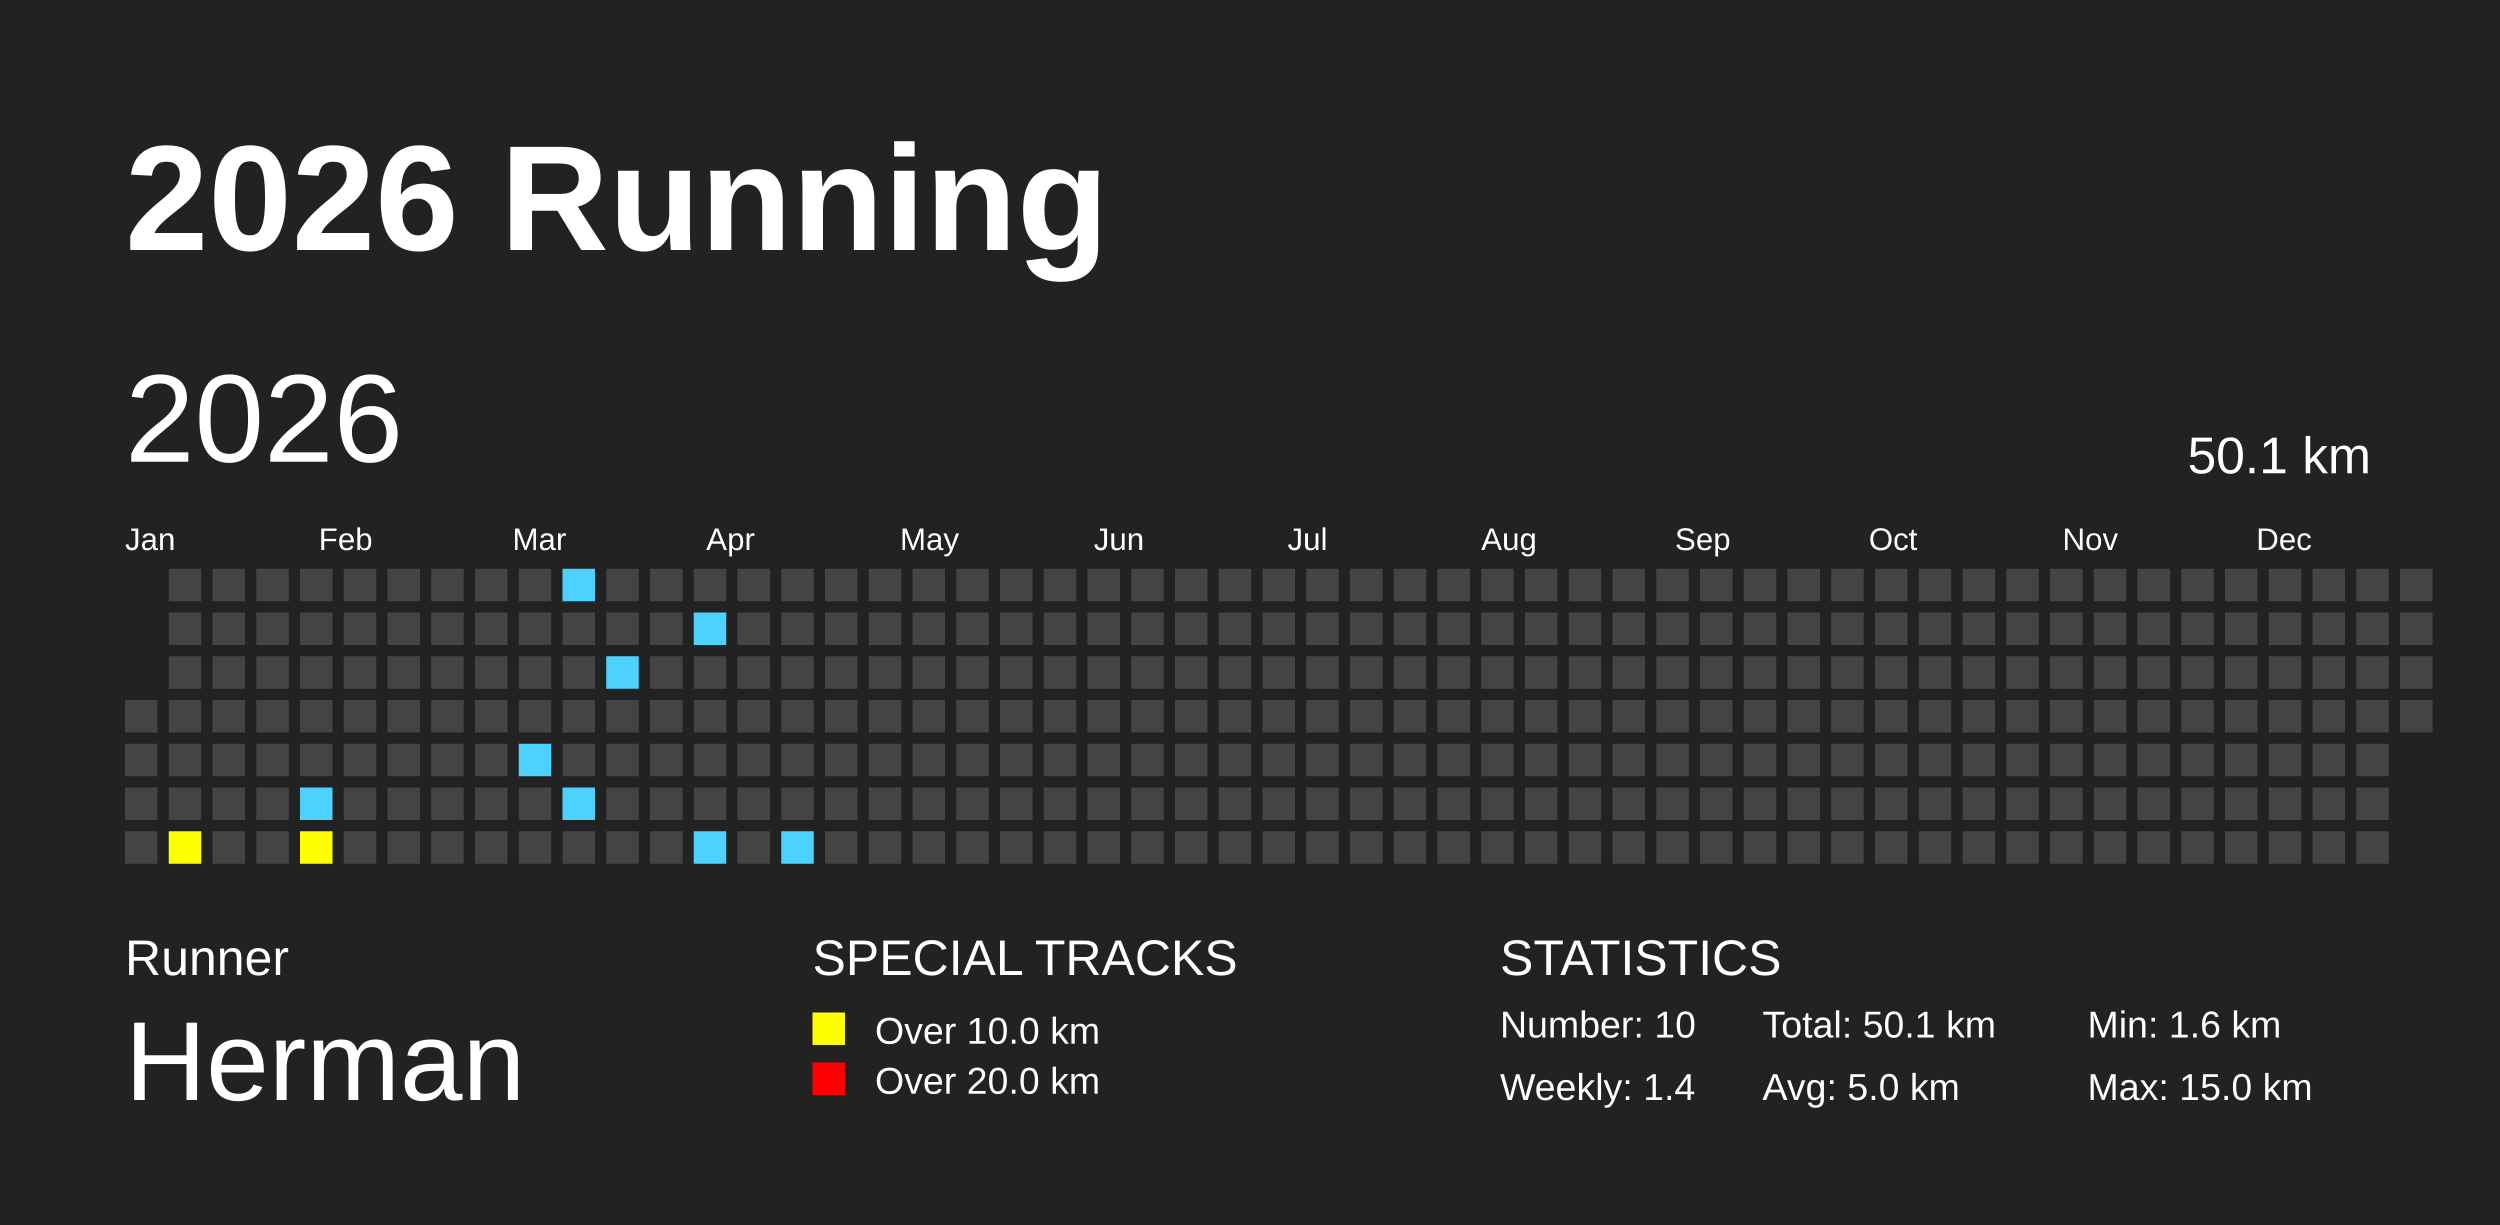
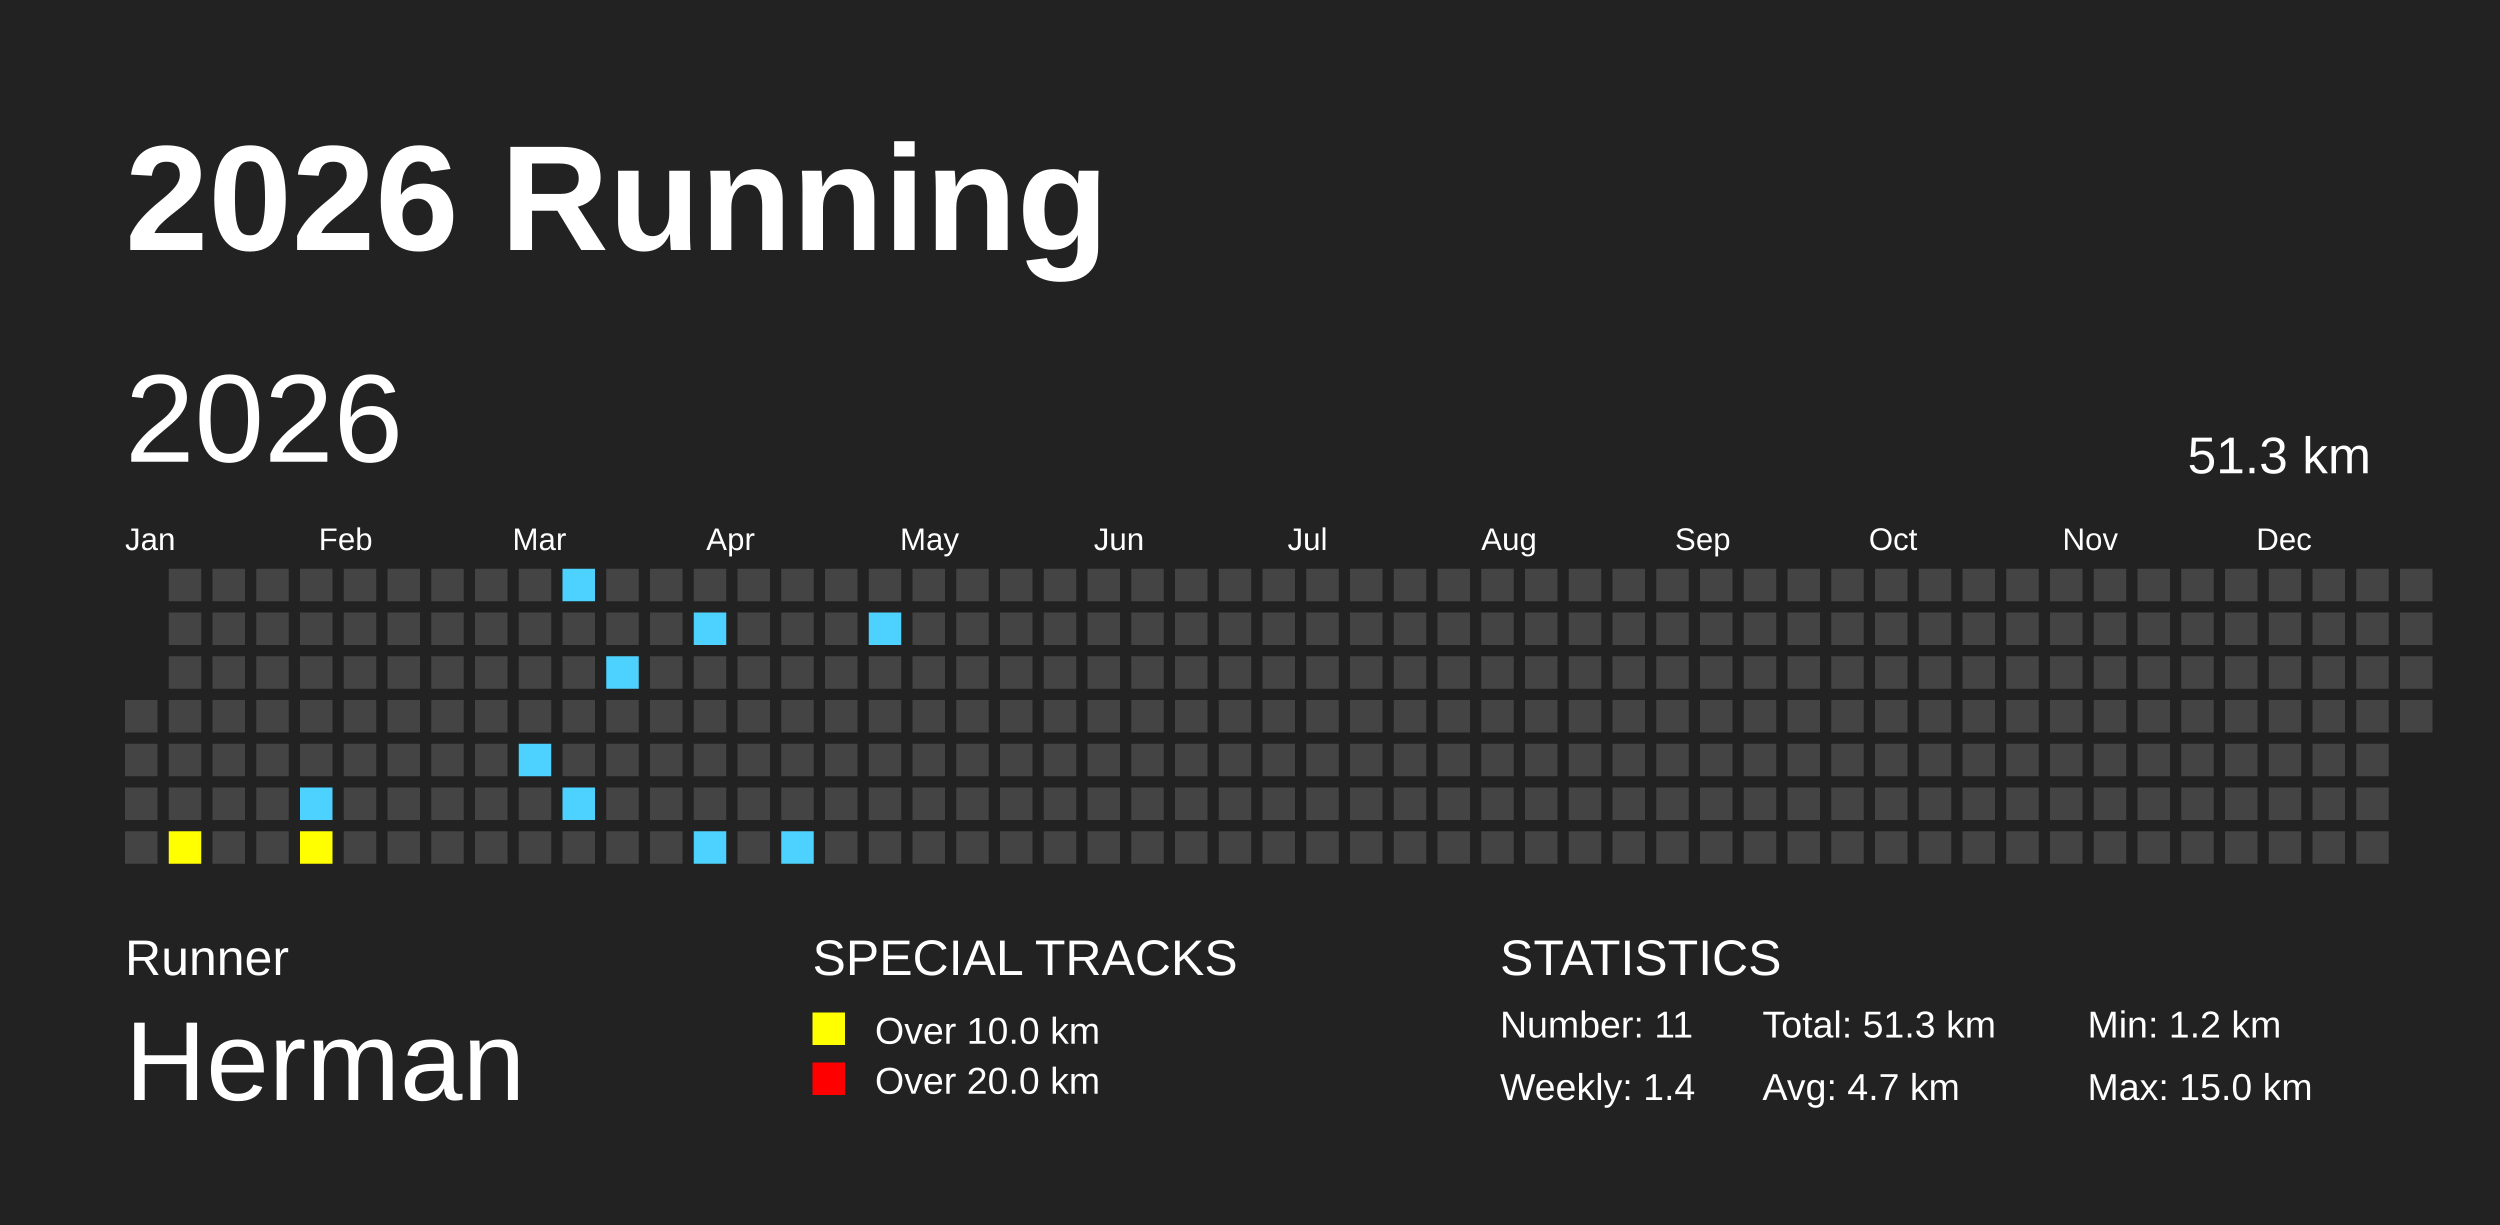
<svg xmlns="http://www.w3.org/2000/svg" baseProfile="full" height="98mm" version="1.1" viewBox="0,0,200,98" width="200mm">
  <defs />
  <rect fill="#222222" height="98" width="200" x="0" y="0" />
  <text fill="#FFFFFF" style="font-size:12px; font-family:Arial; font-weight:bold;" x="10" y="20">2026 Running</text>
  <text fill="#FFFFFF" style="font-size:4px; font-family:Arial" x="10" y="78">Runner</text>
  <text fill="#FFFFFF" style="font-size:9px; font-family:Arial" x="10" y="88">Herman</text>
  <text fill="#FFFFFF" style="font-size:4px; font-family:Arial" x="65" y="78">SPECIAL TRACKS</text>
  <rect fill="yellow" height="2.6" width="2.6" x="65" y="81" />
  <text fill="#FFFFFF" style="font-size:3px; font-family:Arial" x="70" y="83.5">Over 10.0 km</text>
  <rect fill="red" height="2.6" width="2.6" x="65" y="85" />
  <text fill="#FFFFFF" style="font-size:3px; font-family:Arial" x="70" y="87.5">Over 20.0 km</text>
  <text fill="#FFFFFF" style="font-size:4px; font-family:Arial" x="120" y="78">STATISTICS</text>
-   <text fill="#FFFFFF" style="font-size:3px; font-family:Arial" x="120" y="83">Number: 10</text>
+   <text fill="#FFFFFF" style="font-size:3px; font-family:Arial" x="120" y="83">Number: 11</text>
  <text fill="#FFFFFF" style="font-size:3px; font-family:Arial" x="120" y="88">Weekly: 1.4</text>
-   <text fill="#FFFFFF" style="font-size:3px; font-family:Arial" x="141" y="83">Total: 50.1 km</text>
-   <text fill="#FFFFFF" style="font-size:3px; font-family:Arial" x="141" y="88">Avg: 5.0 km</text>
-   <text fill="#FFFFFF" style="font-size:3px; font-family:Arial" x="167" y="83">Min: 1.6 km</text>
+   <text fill="#FFFFFF" style="font-size:3px; font-family:Arial" x="141" y="83">Total: 51.3 km</text>
+   <text fill="#FFFFFF" style="font-size:3px; font-family:Arial" x="141" y="88">Avg: 4.7 km</text>
+   <text fill="#FFFFFF" style="font-size:3px; font-family:Arial" x="167" y="83">Min: 1.2 km</text>
  <text fill="#FFFFFF" style="font-size:3px; font-family:Arial" x="167" y="88">Max: 15.0 km</text>
  <text dominant-baseline="hanging" fill="#FFFFFF" style="font-size:10.0px; font-family:Arial;" x="10" y="30">2026</text>
-   <text dominant-baseline="hanging" fill="#FFFFFF" style="font-size:4.125px; font-family:Arial;" x="175" y="35">50.1 km</text>
+   <text dominant-baseline="hanging" fill="#FFFFFF" style="font-size:4.125px; font-family:Arial;" x="175" y="35">51.3 km</text>
  <text fill="#FFFFFF" style="font-size:2.5px; font-family:Arial" x="10.0" y="44">Jan</text>
  <text fill="#FFFFFF" style="font-size:2.5px; font-family:Arial" x="25.5" y="44">Feb</text>
  <text fill="#FFFFFF" style="font-size:2.5px; font-family:Arial" x="41.0" y="44">Mar</text>
  <text fill="#FFFFFF" style="font-size:2.5px; font-family:Arial" x="56.5" y="44">Apr</text>
  <text fill="#FFFFFF" style="font-size:2.5px; font-family:Arial" x="72.0" y="44">May</text>
  <text fill="#FFFFFF" style="font-size:2.5px; font-family:Arial" x="87.5" y="44">Jun</text>
  <text fill="#FFFFFF" style="font-size:2.5px; font-family:Arial" x="103.0" y="44">Jul</text>
  <text fill="#FFFFFF" style="font-size:2.5px; font-family:Arial" x="118.5" y="44">Aug</text>
  <text fill="#FFFFFF" style="font-size:2.5px; font-family:Arial" x="134.0" y="44">Sep</text>
  <text fill="#FFFFFF" style="font-size:2.5px; font-family:Arial" x="149.5" y="44">Oct</text>
  <text fill="#FFFFFF" style="font-size:2.5px; font-family:Arial" x="165.0" y="44">Nov</text>
  <text fill="#FFFFFF" style="font-size:2.5px; font-family:Arial" x="180.5" y="44">Dec</text>
  <rect fill="#444444" height="2.6" width="2.6" x="10.0" y="56.0" />
  <rect fill="#444444" height="2.6" width="2.6" x="10.0" y="59.5" />
  <rect fill="#444444" height="2.6" width="2.6" x="10.0" y="63.0" />
  <rect fill="#444444" height="2.6" width="2.6" x="10.0" y="66.5" />
  <rect fill="#444444" height="2.6" width="2.6" x="13.5" y="45.5" />
  <rect fill="#444444" height="2.6" width="2.6" x="13.5" y="49.0" />
  <rect fill="#444444" height="2.6" width="2.6" x="13.5" y="52.5" />
  <rect fill="#444444" height="2.6" width="2.6" x="13.5" y="56.0" />
  <rect fill="#444444" height="2.6" width="2.6" x="13.5" y="59.5" />
  <rect fill="#444444" height="2.6" width="2.6" x="13.5" y="63.0" />
  <rect fill="yellow" height="2.6" width="2.6" x="13.5" y="66.5" />
  <rect fill="#444444" height="2.6" width="2.6" x="17.0" y="45.5" />
  <rect fill="#444444" height="2.6" width="2.6" x="17.0" y="49.0" />
  <rect fill="#444444" height="2.6" width="2.6" x="17.0" y="52.5" />
  <rect fill="#444444" height="2.6" width="2.6" x="17.0" y="56.0" />
  <rect fill="#444444" height="2.6" width="2.6" x="17.0" y="59.5" />
  <rect fill="#444444" height="2.6" width="2.6" x="17.0" y="63.0" />
  <rect fill="#444444" height="2.6" width="2.6" x="17.0" y="66.5" />
  <rect fill="#444444" height="2.6" width="2.6" x="20.5" y="45.5" />
  <rect fill="#444444" height="2.6" width="2.6" x="20.5" y="49.0" />
  <rect fill="#444444" height="2.6" width="2.6" x="20.5" y="52.5" />
  <rect fill="#444444" height="2.6" width="2.6" x="20.5" y="56.0" />
  <rect fill="#444444" height="2.6" width="2.6" x="20.5" y="59.5" />
  <rect fill="#444444" height="2.6" width="2.6" x="20.5" y="63.0" />
  <rect fill="#444444" height="2.6" width="2.6" x="20.5" y="66.5" />
  <rect fill="#444444" height="2.6" width="2.6" x="24.0" y="45.5" />
  <rect fill="#444444" height="2.6" width="2.6" x="24.0" y="49.0" />
  <rect fill="#444444" height="2.6" width="2.6" x="24.0" y="52.5" />
  <rect fill="#444444" height="2.6" width="2.6" x="24.0" y="56.0" />
  <rect fill="#444444" height="2.6" width="2.6" x="24.0" y="59.5" />
  <rect fill="#4DD2FF" height="2.6" width="2.6" x="24.0" y="63.0" />
  <rect fill="yellow" height="2.6" width="2.6" x="24.0" y="66.5" />
  <rect fill="#444444" height="2.6" width="2.6" x="27.5" y="45.5" />
  <rect fill="#444444" height="2.6" width="2.6" x="27.5" y="49.0" />
  <rect fill="#444444" height="2.6" width="2.6" x="27.5" y="52.5" />
  <rect fill="#444444" height="2.6" width="2.6" x="27.5" y="56.0" />
  <rect fill="#444444" height="2.6" width="2.6" x="27.5" y="59.5" />
  <rect fill="#444444" height="2.6" width="2.6" x="27.5" y="63.0" />
  <rect fill="#444444" height="2.6" width="2.6" x="27.5" y="66.5" />
  <rect fill="#444444" height="2.6" width="2.6" x="31.0" y="45.5" />
  <rect fill="#444444" height="2.6" width="2.6" x="31.0" y="49.0" />
  <rect fill="#444444" height="2.6" width="2.6" x="31.0" y="52.5" />
  <rect fill="#444444" height="2.6" width="2.6" x="31.0" y="56.0" />
  <rect fill="#444444" height="2.6" width="2.6" x="31.0" y="59.5" />
  <rect fill="#444444" height="2.6" width="2.6" x="31.0" y="63.0" />
  <rect fill="#444444" height="2.6" width="2.6" x="31.0" y="66.5" />
  <rect fill="#444444" height="2.6" width="2.6" x="34.5" y="45.5" />
  <rect fill="#444444" height="2.6" width="2.6" x="34.5" y="49.0" />
  <rect fill="#444444" height="2.6" width="2.6" x="34.5" y="52.5" />
  <rect fill="#444444" height="2.6" width="2.6" x="34.5" y="56.0" />
  <rect fill="#444444" height="2.6" width="2.6" x="34.5" y="59.5" />
  <rect fill="#444444" height="2.6" width="2.6" x="34.5" y="63.0" />
  <rect fill="#444444" height="2.6" width="2.6" x="34.5" y="66.5" />
  <rect fill="#444444" height="2.6" width="2.6" x="38.0" y="45.5" />
  <rect fill="#444444" height="2.6" width="2.6" x="38.0" y="49.0" />
  <rect fill="#444444" height="2.6" width="2.6" x="38.0" y="52.5" />
  <rect fill="#444444" height="2.6" width="2.6" x="38.0" y="56.0" />
  <rect fill="#444444" height="2.6" width="2.6" x="38.0" y="59.5" />
  <rect fill="#444444" height="2.6" width="2.6" x="38.0" y="63.0" />
  <rect fill="#444444" height="2.6" width="2.6" x="38.0" y="66.5" />
  <rect fill="#444444" height="2.6" width="2.6" x="41.5" y="45.5" />
  <rect fill="#444444" height="2.6" width="2.6" x="41.5" y="49.0" />
  <rect fill="#444444" height="2.6" width="2.6" x="41.5" y="52.5" />
  <rect fill="#444444" height="2.6" width="2.6" x="41.5" y="56.0" />
  <rect fill="#4DD2FF" height="2.6" width="2.6" x="41.5" y="59.5" />
  <rect fill="#444444" height="2.6" width="2.6" x="41.5" y="63.0" />
  <rect fill="#444444" height="2.6" width="2.6" x="41.5" y="66.5" />
  <rect fill="#4DD2FF" height="2.6" width="2.6" x="45.0" y="45.5" />
  <rect fill="#444444" height="2.6" width="2.6" x="45.0" y="49.0" />
  <rect fill="#444444" height="2.6" width="2.6" x="45.0" y="52.5" />
  <rect fill="#444444" height="2.6" width="2.6" x="45.0" y="56.0" />
  <rect fill="#444444" height="2.6" width="2.6" x="45.0" y="59.5" />
  <rect fill="#4DD2FF" height="2.6" width="2.6" x="45.0" y="63.0" />
  <rect fill="#444444" height="2.6" width="2.6" x="45.0" y="66.5" />
  <rect fill="#444444" height="2.6" width="2.6" x="48.5" y="45.5" />
  <rect fill="#444444" height="2.6" width="2.6" x="48.5" y="49.0" />
  <rect fill="#4DD2FF" height="2.6" width="2.6" x="48.5" y="52.5" />
  <rect fill="#444444" height="2.6" width="2.6" x="48.5" y="56.0" />
  <rect fill="#444444" height="2.6" width="2.6" x="48.5" y="59.5" />
  <rect fill="#444444" height="2.6" width="2.6" x="48.5" y="63.0" />
  <rect fill="#444444" height="2.6" width="2.6" x="48.5" y="66.5" />
  <rect fill="#444444" height="2.6" width="2.6" x="52.0" y="45.5" />
  <rect fill="#444444" height="2.6" width="2.6" x="52.0" y="49.0" />
  <rect fill="#444444" height="2.6" width="2.6" x="52.0" y="52.5" />
  <rect fill="#444444" height="2.6" width="2.6" x="52.0" y="56.0" />
  <rect fill="#444444" height="2.6" width="2.6" x="52.0" y="59.5" />
  <rect fill="#444444" height="2.6" width="2.6" x="52.0" y="63.0" />
  <rect fill="#444444" height="2.6" width="2.6" x="52.0" y="66.5" />
  <rect fill="#444444" height="2.6" width="2.6" x="55.5" y="45.5" />
  <rect fill="#4DD2FF" height="2.6" width="2.6" x="55.5" y="49.0" />
  <rect fill="#444444" height="2.6" width="2.6" x="55.5" y="52.5" />
  <rect fill="#444444" height="2.6" width="2.6" x="55.5" y="56.0" />
  <rect fill="#444444" height="2.6" width="2.6" x="55.5" y="59.5" />
  <rect fill="#444444" height="2.6" width="2.6" x="55.5" y="63.0" />
  <rect fill="#4DD2FF" height="2.6" width="2.6" x="55.5" y="66.5" />
  <rect fill="#444444" height="2.6" width="2.6" x="59.0" y="45.5" />
  <rect fill="#444444" height="2.6" width="2.6" x="59.0" y="49.0" />
  <rect fill="#444444" height="2.6" width="2.6" x="59.0" y="52.5" />
  <rect fill="#444444" height="2.6" width="2.6" x="59.0" y="56.0" />
  <rect fill="#444444" height="2.6" width="2.6" x="59.0" y="59.5" />
  <rect fill="#444444" height="2.6" width="2.6" x="59.0" y="63.0" />
  <rect fill="#444444" height="2.6" width="2.6" x="59.0" y="66.5" />
  <rect fill="#444444" height="2.6" width="2.6" x="62.5" y="45.5" />
  <rect fill="#444444" height="2.6" width="2.6" x="62.5" y="49.0" />
  <rect fill="#444444" height="2.6" width="2.6" x="62.5" y="52.5" />
  <rect fill="#444444" height="2.6" width="2.6" x="62.5" y="56.0" />
  <rect fill="#444444" height="2.6" width="2.6" x="62.5" y="59.5" />
  <rect fill="#444444" height="2.6" width="2.6" x="62.5" y="63.0" />
  <rect fill="#4DD2FF" height="2.6" width="2.6" x="62.5" y="66.5" />
  <rect fill="#444444" height="2.6" width="2.6" x="66.0" y="45.5" />
  <rect fill="#444444" height="2.6" width="2.6" x="66.0" y="49.0" />
  <rect fill="#444444" height="2.6" width="2.6" x="66.0" y="52.5" />
  <rect fill="#444444" height="2.6" width="2.6" x="66.0" y="56.0" />
  <rect fill="#444444" height="2.6" width="2.6" x="66.0" y="59.5" />
  <rect fill="#444444" height="2.6" width="2.6" x="66.0" y="63.0" />
  <rect fill="#444444" height="2.6" width="2.6" x="66.0" y="66.5" />
  <rect fill="#444444" height="2.6" width="2.6" x="69.5" y="45.5" />
-   <rect fill="#444444" height="2.6" width="2.6" x="69.5" y="49.0" />
+   <rect fill="#4DD2FF" height="2.6" width="2.6" x="69.5" y="49.0" />
  <rect fill="#444444" height="2.6" width="2.6" x="69.5" y="52.5" />
  <rect fill="#444444" height="2.6" width="2.6" x="69.5" y="56.0" />
  <rect fill="#444444" height="2.6" width="2.6" x="69.5" y="59.5" />
  <rect fill="#444444" height="2.6" width="2.6" x="69.5" y="63.0" />
  <rect fill="#444444" height="2.6" width="2.6" x="69.5" y="66.5" />
  <rect fill="#444444" height="2.6" width="2.6" x="73.0" y="45.5" />
  <rect fill="#444444" height="2.6" width="2.6" x="73.0" y="49.0" />
  <rect fill="#444444" height="2.6" width="2.6" x="73.0" y="52.5" />
  <rect fill="#444444" height="2.6" width="2.6" x="73.0" y="56.0" />
  <rect fill="#444444" height="2.6" width="2.6" x="73.0" y="59.5" />
  <rect fill="#444444" height="2.6" width="2.6" x="73.0" y="63.0" />
  <rect fill="#444444" height="2.6" width="2.6" x="73.0" y="66.5" />
  <rect fill="#444444" height="2.6" width="2.6" x="76.5" y="45.5" />
  <rect fill="#444444" height="2.6" width="2.6" x="76.5" y="49.0" />
  <rect fill="#444444" height="2.6" width="2.6" x="76.5" y="52.5" />
  <rect fill="#444444" height="2.6" width="2.6" x="76.5" y="56.0" />
  <rect fill="#444444" height="2.6" width="2.6" x="76.5" y="59.5" />
  <rect fill="#444444" height="2.6" width="2.6" x="76.5" y="63.0" />
  <rect fill="#444444" height="2.6" width="2.6" x="76.5" y="66.5" />
  <rect fill="#444444" height="2.6" width="2.6" x="80.0" y="45.5" />
  <rect fill="#444444" height="2.6" width="2.6" x="80.0" y="49.0" />
  <rect fill="#444444" height="2.6" width="2.6" x="80.0" y="52.5" />
  <rect fill="#444444" height="2.6" width="2.6" x="80.0" y="56.0" />
  <rect fill="#444444" height="2.6" width="2.6" x="80.0" y="59.5" />
  <rect fill="#444444" height="2.6" width="2.6" x="80.0" y="63.0" />
  <rect fill="#444444" height="2.6" width="2.6" x="80.0" y="66.5" />
  <rect fill="#444444" height="2.6" width="2.6" x="83.5" y="45.5" />
  <rect fill="#444444" height="2.6" width="2.6" x="83.5" y="49.0" />
  <rect fill="#444444" height="2.6" width="2.6" x="83.5" y="52.5" />
  <rect fill="#444444" height="2.6" width="2.6" x="83.5" y="56.0" />
  <rect fill="#444444" height="2.6" width="2.6" x="83.5" y="59.5" />
  <rect fill="#444444" height="2.6" width="2.6" x="83.5" y="63.0" />
  <rect fill="#444444" height="2.6" width="2.6" x="83.5" y="66.5" />
  <rect fill="#444444" height="2.6" width="2.6" x="87.0" y="45.5" />
  <rect fill="#444444" height="2.6" width="2.6" x="87.0" y="49.0" />
  <rect fill="#444444" height="2.6" width="2.6" x="87.0" y="52.5" />
  <rect fill="#444444" height="2.6" width="2.6" x="87.0" y="56.0" />
  <rect fill="#444444" height="2.6" width="2.6" x="87.0" y="59.5" />
  <rect fill="#444444" height="2.6" width="2.6" x="87.0" y="63.0" />
  <rect fill="#444444" height="2.6" width="2.6" x="87.0" y="66.5" />
  <rect fill="#444444" height="2.6" width="2.6" x="90.5" y="45.5" />
  <rect fill="#444444" height="2.6" width="2.6" x="90.5" y="49.0" />
  <rect fill="#444444" height="2.6" width="2.6" x="90.5" y="52.5" />
  <rect fill="#444444" height="2.6" width="2.6" x="90.5" y="56.0" />
  <rect fill="#444444" height="2.6" width="2.6" x="90.5" y="59.5" />
  <rect fill="#444444" height="2.6" width="2.6" x="90.5" y="63.0" />
  <rect fill="#444444" height="2.6" width="2.6" x="90.5" y="66.5" />
  <rect fill="#444444" height="2.6" width="2.6" x="94.0" y="45.5" />
  <rect fill="#444444" height="2.6" width="2.6" x="94.0" y="49.0" />
  <rect fill="#444444" height="2.6" width="2.6" x="94.0" y="52.5" />
  <rect fill="#444444" height="2.6" width="2.6" x="94.0" y="56.0" />
  <rect fill="#444444" height="2.6" width="2.6" x="94.0" y="59.5" />
  <rect fill="#444444" height="2.6" width="2.6" x="94.0" y="63.0" />
  <rect fill="#444444" height="2.6" width="2.6" x="94.0" y="66.5" />
  <rect fill="#444444" height="2.6" width="2.6" x="97.5" y="45.5" />
  <rect fill="#444444" height="2.6" width="2.6" x="97.5" y="49.0" />
  <rect fill="#444444" height="2.6" width="2.6" x="97.5" y="52.5" />
  <rect fill="#444444" height="2.6" width="2.6" x="97.5" y="56.0" />
  <rect fill="#444444" height="2.6" width="2.6" x="97.5" y="59.5" />
  <rect fill="#444444" height="2.6" width="2.6" x="97.5" y="63.0" />
  <rect fill="#444444" height="2.6" width="2.6" x="97.5" y="66.5" />
  <rect fill="#444444" height="2.6" width="2.6" x="101.0" y="45.5" />
  <rect fill="#444444" height="2.6" width="2.6" x="101.0" y="49.0" />
  <rect fill="#444444" height="2.6" width="2.6" x="101.0" y="52.5" />
  <rect fill="#444444" height="2.6" width="2.6" x="101.0" y="56.0" />
  <rect fill="#444444" height="2.6" width="2.6" x="101.0" y="59.5" />
  <rect fill="#444444" height="2.6" width="2.6" x="101.0" y="63.0" />
  <rect fill="#444444" height="2.6" width="2.6" x="101.0" y="66.5" />
  <rect fill="#444444" height="2.6" width="2.6" x="104.5" y="45.5" />
  <rect fill="#444444" height="2.6" width="2.6" x="104.5" y="49.0" />
  <rect fill="#444444" height="2.6" width="2.6" x="104.5" y="52.5" />
  <rect fill="#444444" height="2.6" width="2.6" x="104.5" y="56.0" />
  <rect fill="#444444" height="2.6" width="2.6" x="104.5" y="59.5" />
  <rect fill="#444444" height="2.6" width="2.6" x="104.5" y="63.0" />
  <rect fill="#444444" height="2.6" width="2.6" x="104.5" y="66.5" />
  <rect fill="#444444" height="2.6" width="2.6" x="108.0" y="45.5" />
  <rect fill="#444444" height="2.6" width="2.6" x="108.0" y="49.0" />
  <rect fill="#444444" height="2.6" width="2.6" x="108.0" y="52.5" />
  <rect fill="#444444" height="2.6" width="2.6" x="108.0" y="56.0" />
  <rect fill="#444444" height="2.6" width="2.6" x="108.0" y="59.5" />
  <rect fill="#444444" height="2.6" width="2.6" x="108.0" y="63.0" />
  <rect fill="#444444" height="2.6" width="2.6" x="108.0" y="66.5" />
  <rect fill="#444444" height="2.6" width="2.6" x="111.5" y="45.5" />
  <rect fill="#444444" height="2.6" width="2.6" x="111.5" y="49.0" />
  <rect fill="#444444" height="2.6" width="2.6" x="111.5" y="52.5" />
  <rect fill="#444444" height="2.6" width="2.6" x="111.5" y="56.0" />
  <rect fill="#444444" height="2.6" width="2.6" x="111.5" y="59.5" />
  <rect fill="#444444" height="2.6" width="2.6" x="111.5" y="63.0" />
  <rect fill="#444444" height="2.6" width="2.6" x="111.5" y="66.5" />
  <rect fill="#444444" height="2.6" width="2.6" x="115.0" y="45.5" />
  <rect fill="#444444" height="2.6" width="2.6" x="115.0" y="49.0" />
  <rect fill="#444444" height="2.6" width="2.6" x="115.0" y="52.5" />
  <rect fill="#444444" height="2.6" width="2.6" x="115.0" y="56.0" />
  <rect fill="#444444" height="2.6" width="2.6" x="115.0" y="59.5" />
  <rect fill="#444444" height="2.6" width="2.6" x="115.0" y="63.0" />
  <rect fill="#444444" height="2.6" width="2.6" x="115.0" y="66.5" />
  <rect fill="#444444" height="2.6" width="2.6" x="118.5" y="45.5" />
  <rect fill="#444444" height="2.6" width="2.6" x="118.5" y="49.0" />
  <rect fill="#444444" height="2.6" width="2.6" x="118.5" y="52.5" />
  <rect fill="#444444" height="2.6" width="2.6" x="118.5" y="56.0" />
  <rect fill="#444444" height="2.6" width="2.6" x="118.5" y="59.5" />
  <rect fill="#444444" height="2.6" width="2.6" x="118.5" y="63.0" />
  <rect fill="#444444" height="2.6" width="2.6" x="118.5" y="66.5" />
  <rect fill="#444444" height="2.6" width="2.6" x="122.0" y="45.5" />
  <rect fill="#444444" height="2.6" width="2.6" x="122.0" y="49.0" />
  <rect fill="#444444" height="2.6" width="2.6" x="122.0" y="52.5" />
  <rect fill="#444444" height="2.6" width="2.6" x="122.0" y="56.0" />
  <rect fill="#444444" height="2.6" width="2.6" x="122.0" y="59.5" />
  <rect fill="#444444" height="2.6" width="2.6" x="122.0" y="63.0" />
  <rect fill="#444444" height="2.6" width="2.6" x="122.0" y="66.5" />
  <rect fill="#444444" height="2.6" width="2.6" x="125.5" y="45.5" />
  <rect fill="#444444" height="2.6" width="2.6" x="125.5" y="49.0" />
  <rect fill="#444444" height="2.6" width="2.6" x="125.5" y="52.5" />
  <rect fill="#444444" height="2.6" width="2.6" x="125.5" y="56.0" />
  <rect fill="#444444" height="2.6" width="2.6" x="125.5" y="59.5" />
  <rect fill="#444444" height="2.6" width="2.6" x="125.5" y="63.0" />
  <rect fill="#444444" height="2.6" width="2.6" x="125.5" y="66.5" />
  <rect fill="#444444" height="2.6" width="2.6" x="129.0" y="45.5" />
  <rect fill="#444444" height="2.6" width="2.6" x="129.0" y="49.0" />
  <rect fill="#444444" height="2.6" width="2.6" x="129.0" y="52.5" />
  <rect fill="#444444" height="2.6" width="2.6" x="129.0" y="56.0" />
  <rect fill="#444444" height="2.6" width="2.6" x="129.0" y="59.5" />
  <rect fill="#444444" height="2.6" width="2.6" x="129.0" y="63.0" />
  <rect fill="#444444" height="2.6" width="2.6" x="129.0" y="66.5" />
  <rect fill="#444444" height="2.6" width="2.6" x="132.5" y="45.5" />
  <rect fill="#444444" height="2.6" width="2.6" x="132.5" y="49.0" />
  <rect fill="#444444" height="2.6" width="2.6" x="132.5" y="52.5" />
  <rect fill="#444444" height="2.6" width="2.6" x="132.5" y="56.0" />
  <rect fill="#444444" height="2.6" width="2.6" x="132.5" y="59.5" />
  <rect fill="#444444" height="2.6" width="2.6" x="132.5" y="63.0" />
  <rect fill="#444444" height="2.6" width="2.6" x="132.5" y="66.5" />
  <rect fill="#444444" height="2.6" width="2.6" x="136.0" y="45.5" />
  <rect fill="#444444" height="2.6" width="2.6" x="136.0" y="49.0" />
  <rect fill="#444444" height="2.6" width="2.6" x="136.0" y="52.5" />
  <rect fill="#444444" height="2.6" width="2.6" x="136.0" y="56.0" />
  <rect fill="#444444" height="2.6" width="2.6" x="136.0" y="59.5" />
  <rect fill="#444444" height="2.6" width="2.6" x="136.0" y="63.0" />
  <rect fill="#444444" height="2.6" width="2.6" x="136.0" y="66.5" />
  <rect fill="#444444" height="2.6" width="2.6" x="139.5" y="45.5" />
  <rect fill="#444444" height="2.6" width="2.6" x="139.5" y="49.0" />
  <rect fill="#444444" height="2.6" width="2.6" x="139.5" y="52.5" />
  <rect fill="#444444" height="2.6" width="2.6" x="139.5" y="56.0" />
  <rect fill="#444444" height="2.6" width="2.6" x="139.5" y="59.5" />
  <rect fill="#444444" height="2.6" width="2.6" x="139.5" y="63.0" />
  <rect fill="#444444" height="2.6" width="2.6" x="139.5" y="66.5" />
  <rect fill="#444444" height="2.6" width="2.6" x="143.0" y="45.5" />
  <rect fill="#444444" height="2.6" width="2.6" x="143.0" y="49.0" />
  <rect fill="#444444" height="2.6" width="2.6" x="143.0" y="52.5" />
  <rect fill="#444444" height="2.6" width="2.6" x="143.0" y="56.0" />
  <rect fill="#444444" height="2.6" width="2.6" x="143.0" y="59.5" />
  <rect fill="#444444" height="2.6" width="2.6" x="143.0" y="63.0" />
  <rect fill="#444444" height="2.6" width="2.6" x="143.0" y="66.5" />
  <rect fill="#444444" height="2.6" width="2.6" x="146.5" y="45.5" />
  <rect fill="#444444" height="2.6" width="2.6" x="146.5" y="49.0" />
  <rect fill="#444444" height="2.6" width="2.6" x="146.5" y="52.5" />
  <rect fill="#444444" height="2.6" width="2.6" x="146.5" y="56.0" />
  <rect fill="#444444" height="2.6" width="2.6" x="146.5" y="59.5" />
  <rect fill="#444444" height="2.6" width="2.6" x="146.5" y="63.0" />
  <rect fill="#444444" height="2.6" width="2.6" x="146.5" y="66.5" />
  <rect fill="#444444" height="2.6" width="2.6" x="150.0" y="45.5" />
  <rect fill="#444444" height="2.6" width="2.6" x="150.0" y="49.0" />
  <rect fill="#444444" height="2.6" width="2.6" x="150.0" y="52.5" />
  <rect fill="#444444" height="2.6" width="2.6" x="150.0" y="56.0" />
  <rect fill="#444444" height="2.6" width="2.6" x="150.0" y="59.5" />
  <rect fill="#444444" height="2.6" width="2.6" x="150.0" y="63.0" />
  <rect fill="#444444" height="2.6" width="2.6" x="150.0" y="66.5" />
  <rect fill="#444444" height="2.6" width="2.6" x="153.5" y="45.5" />
  <rect fill="#444444" height="2.6" width="2.6" x="153.5" y="49.0" />
  <rect fill="#444444" height="2.6" width="2.6" x="153.5" y="52.5" />
  <rect fill="#444444" height="2.6" width="2.6" x="153.5" y="56.0" />
  <rect fill="#444444" height="2.6" width="2.6" x="153.5" y="59.5" />
  <rect fill="#444444" height="2.6" width="2.6" x="153.5" y="63.0" />
  <rect fill="#444444" height="2.6" width="2.6" x="153.5" y="66.5" />
  <rect fill="#444444" height="2.6" width="2.6" x="157.0" y="45.5" />
  <rect fill="#444444" height="2.6" width="2.6" x="157.0" y="49.0" />
  <rect fill="#444444" height="2.6" width="2.6" x="157.0" y="52.5" />
  <rect fill="#444444" height="2.6" width="2.6" x="157.0" y="56.0" />
  <rect fill="#444444" height="2.6" width="2.6" x="157.0" y="59.5" />
  <rect fill="#444444" height="2.6" width="2.6" x="157.0" y="63.0" />
  <rect fill="#444444" height="2.6" width="2.6" x="157.0" y="66.5" />
  <rect fill="#444444" height="2.6" width="2.6" x="160.5" y="45.5" />
  <rect fill="#444444" height="2.6" width="2.6" x="160.5" y="49.0" />
  <rect fill="#444444" height="2.6" width="2.6" x="160.5" y="52.5" />
  <rect fill="#444444" height="2.6" width="2.6" x="160.5" y="56.0" />
  <rect fill="#444444" height="2.6" width="2.6" x="160.5" y="59.5" />
  <rect fill="#444444" height="2.6" width="2.6" x="160.5" y="63.0" />
  <rect fill="#444444" height="2.6" width="2.6" x="160.5" y="66.5" />
  <rect fill="#444444" height="2.6" width="2.6" x="164.0" y="45.5" />
  <rect fill="#444444" height="2.6" width="2.6" x="164.0" y="49.0" />
  <rect fill="#444444" height="2.6" width="2.6" x="164.0" y="52.5" />
  <rect fill="#444444" height="2.6" width="2.6" x="164.0" y="56.0" />
  <rect fill="#444444" height="2.6" width="2.6" x="164.0" y="59.5" />
  <rect fill="#444444" height="2.6" width="2.6" x="164.0" y="63.0" />
  <rect fill="#444444" height="2.6" width="2.6" x="164.0" y="66.5" />
  <rect fill="#444444" height="2.6" width="2.6" x="167.5" y="45.5" />
  <rect fill="#444444" height="2.6" width="2.6" x="167.5" y="49.0" />
  <rect fill="#444444" height="2.6" width="2.6" x="167.5" y="52.5" />
  <rect fill="#444444" height="2.6" width="2.6" x="167.5" y="56.0" />
  <rect fill="#444444" height="2.6" width="2.6" x="167.5" y="59.5" />
  <rect fill="#444444" height="2.6" width="2.6" x="167.5" y="63.0" />
  <rect fill="#444444" height="2.6" width="2.6" x="167.5" y="66.5" />
  <rect fill="#444444" height="2.6" width="2.6" x="171.0" y="45.5" />
  <rect fill="#444444" height="2.6" width="2.6" x="171.0" y="49.0" />
  <rect fill="#444444" height="2.6" width="2.6" x="171.0" y="52.5" />
  <rect fill="#444444" height="2.6" width="2.6" x="171.0" y="56.0" />
  <rect fill="#444444" height="2.6" width="2.6" x="171.0" y="59.5" />
  <rect fill="#444444" height="2.6" width="2.6" x="171.0" y="63.0" />
  <rect fill="#444444" height="2.6" width="2.6" x="171.0" y="66.5" />
  <rect fill="#444444" height="2.6" width="2.6" x="174.5" y="45.5" />
  <rect fill="#444444" height="2.6" width="2.6" x="174.5" y="49.0" />
  <rect fill="#444444" height="2.6" width="2.6" x="174.5" y="52.5" />
  <rect fill="#444444" height="2.6" width="2.6" x="174.5" y="56.0" />
  <rect fill="#444444" height="2.6" width="2.6" x="174.5" y="59.5" />
  <rect fill="#444444" height="2.6" width="2.6" x="174.5" y="63.0" />
  <rect fill="#444444" height="2.6" width="2.6" x="174.5" y="66.5" />
  <rect fill="#444444" height="2.6" width="2.6" x="178.0" y="45.5" />
  <rect fill="#444444" height="2.6" width="2.6" x="178.0" y="49.0" />
  <rect fill="#444444" height="2.6" width="2.6" x="178.0" y="52.5" />
  <rect fill="#444444" height="2.6" width="2.6" x="178.0" y="56.0" />
  <rect fill="#444444" height="2.6" width="2.6" x="178.0" y="59.5" />
  <rect fill="#444444" height="2.6" width="2.6" x="178.0" y="63.0" />
  <rect fill="#444444" height="2.6" width="2.6" x="178.0" y="66.5" />
  <rect fill="#444444" height="2.6" width="2.6" x="181.5" y="45.5" />
  <rect fill="#444444" height="2.6" width="2.6" x="181.5" y="49.0" />
  <rect fill="#444444" height="2.6" width="2.6" x="181.5" y="52.5" />
  <rect fill="#444444" height="2.6" width="2.6" x="181.5" y="56.0" />
  <rect fill="#444444" height="2.6" width="2.6" x="181.5" y="59.5" />
  <rect fill="#444444" height="2.6" width="2.6" x="181.5" y="63.0" />
  <rect fill="#444444" height="2.6" width="2.6" x="181.5" y="66.5" />
  <rect fill="#444444" height="2.6" width="2.6" x="185.0" y="45.5" />
  <rect fill="#444444" height="2.6" width="2.6" x="185.0" y="49.0" />
  <rect fill="#444444" height="2.6" width="2.6" x="185.0" y="52.5" />
  <rect fill="#444444" height="2.6" width="2.6" x="185.0" y="56.0" />
  <rect fill="#444444" height="2.6" width="2.6" x="185.0" y="59.5" />
  <rect fill="#444444" height="2.6" width="2.6" x="185.0" y="63.0" />
  <rect fill="#444444" height="2.6" width="2.6" x="185.0" y="66.5" />
  <rect fill="#444444" height="2.6" width="2.6" x="188.5" y="45.5" />
  <rect fill="#444444" height="2.6" width="2.6" x="188.5" y="49.0" />
  <rect fill="#444444" height="2.6" width="2.6" x="188.5" y="52.5" />
  <rect fill="#444444" height="2.6" width="2.6" x="188.5" y="56.0" />
  <rect fill="#444444" height="2.6" width="2.6" x="188.5" y="59.5" />
  <rect fill="#444444" height="2.6" width="2.6" x="188.5" y="63.0" />
  <rect fill="#444444" height="2.6" width="2.6" x="188.5" y="66.5" />
  <rect fill="#444444" height="2.6" width="2.6" x="192.0" y="45.5" />
  <rect fill="#444444" height="2.6" width="2.6" x="192.0" y="49.0" />
  <rect fill="#444444" height="2.6" width="2.6" x="192.0" y="52.5" />
  <rect fill="#444444" height="2.6" width="2.6" x="192.0" y="56.0" />
</svg>
